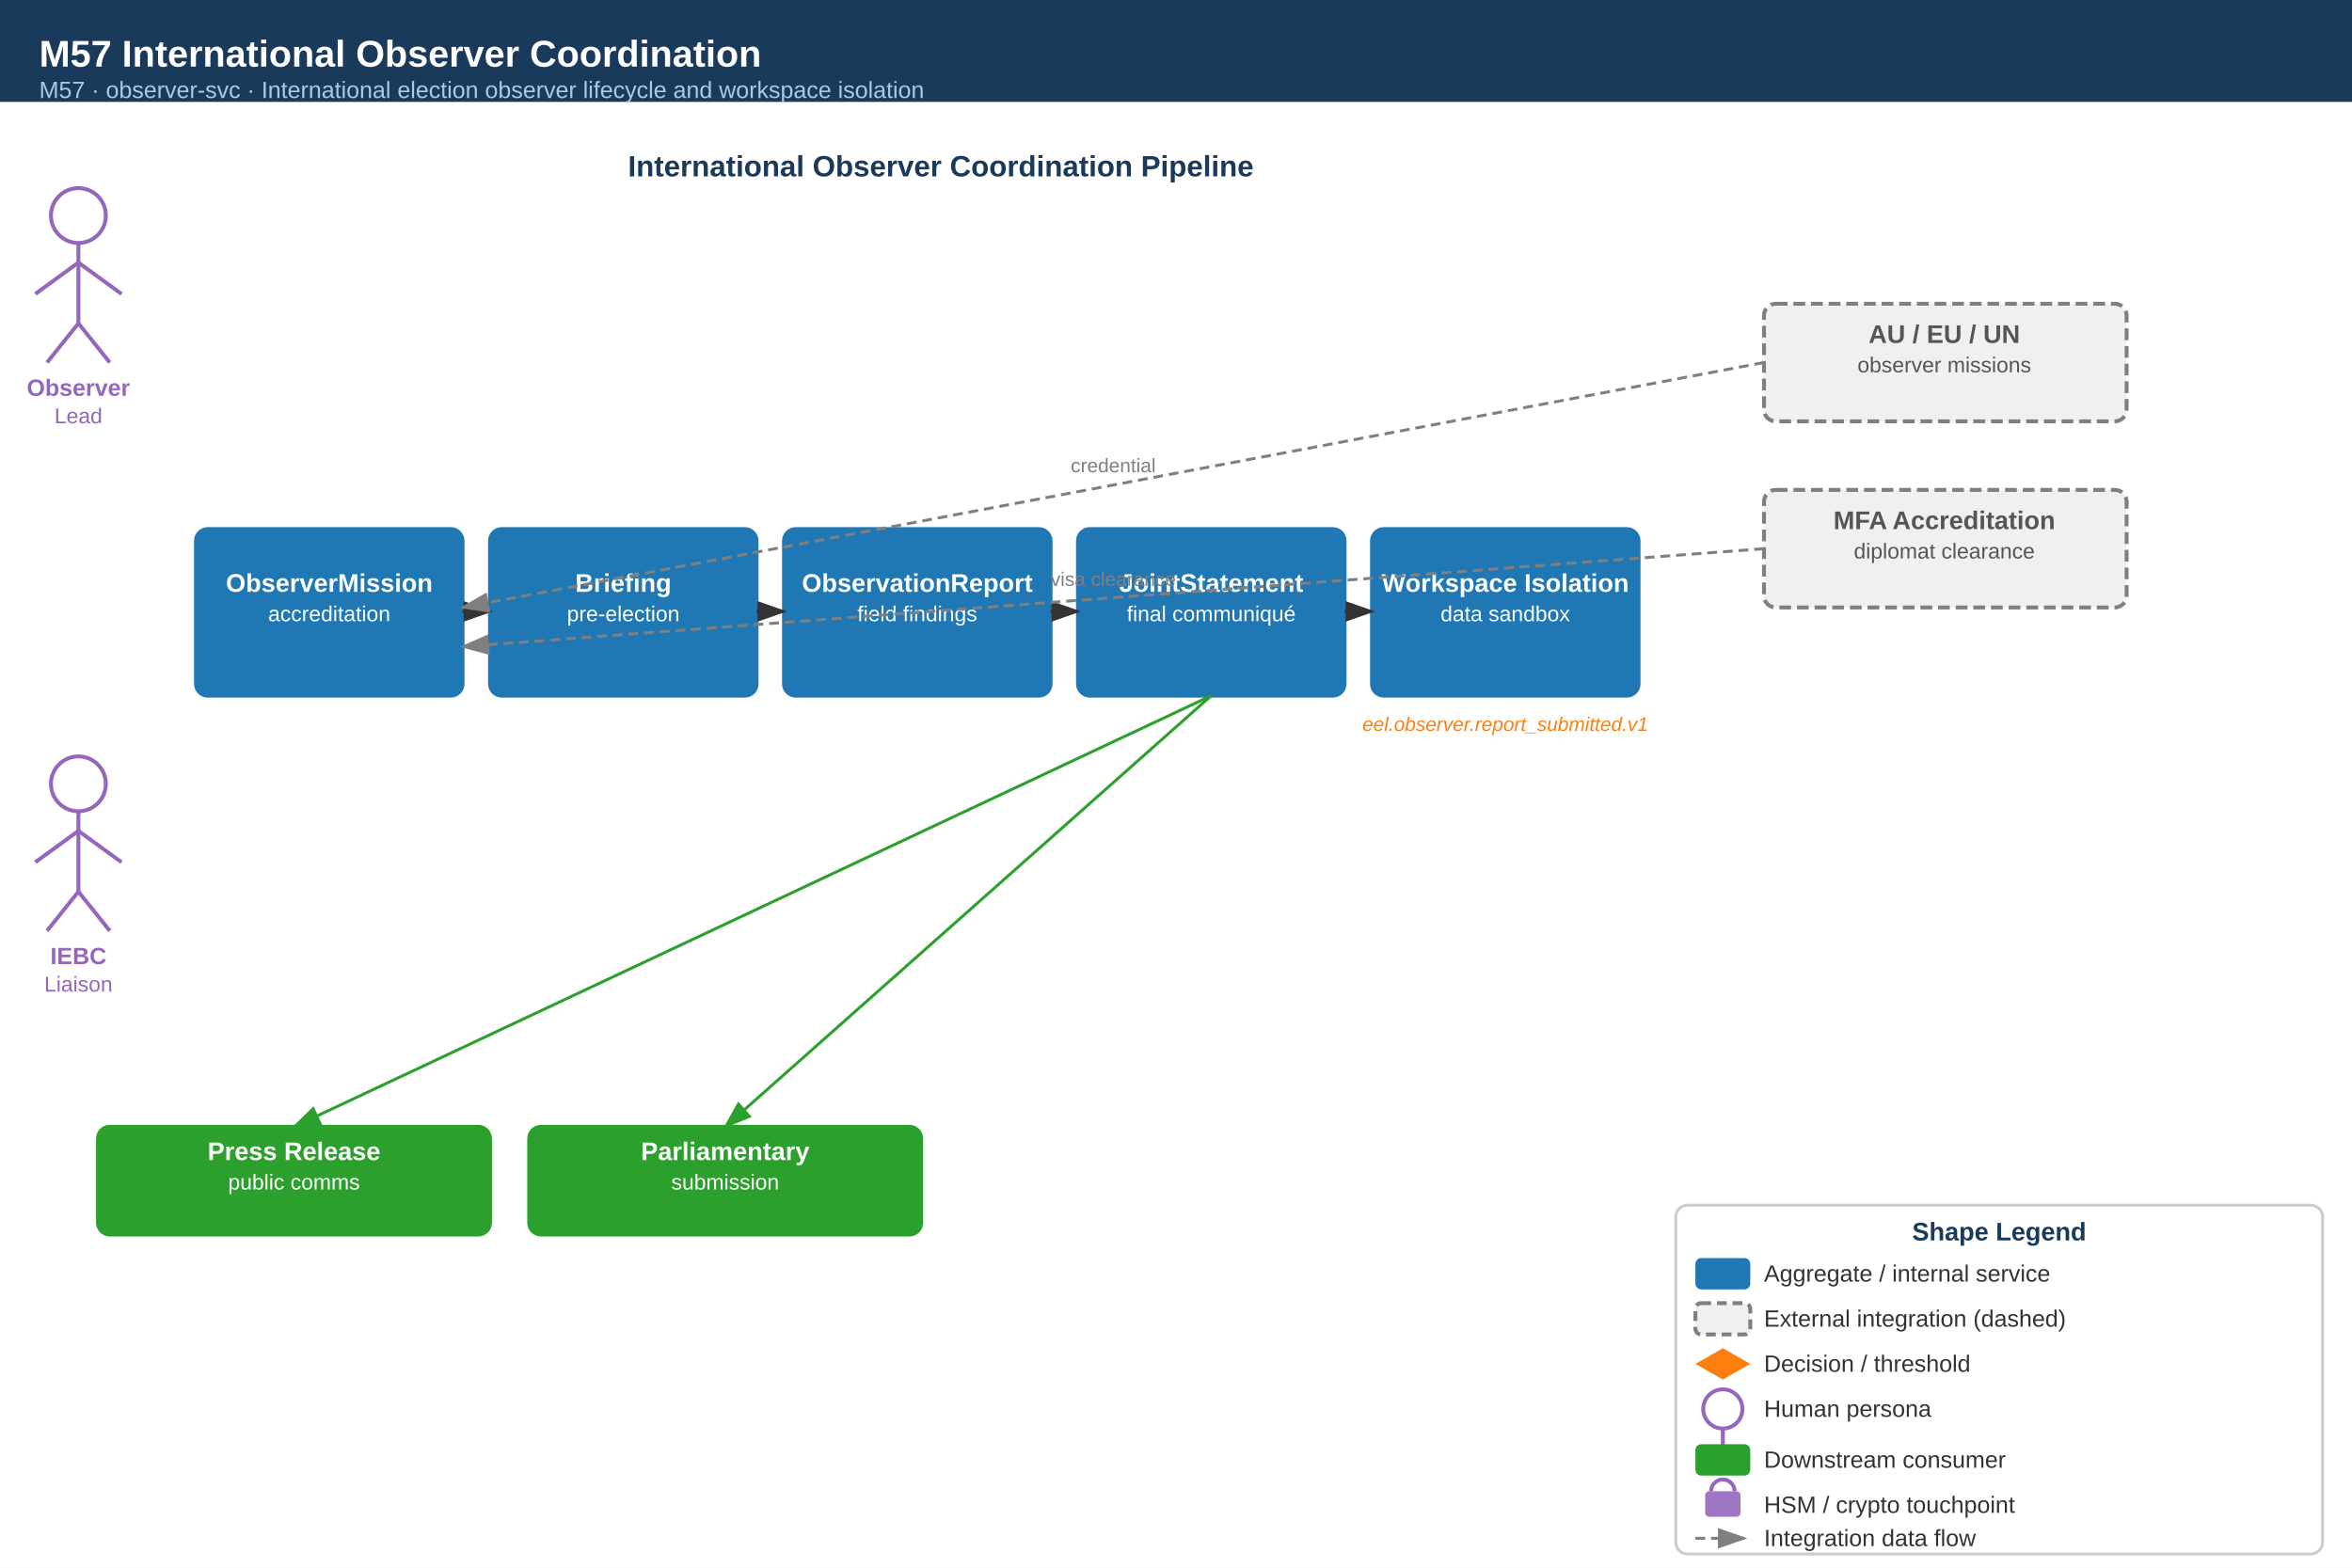
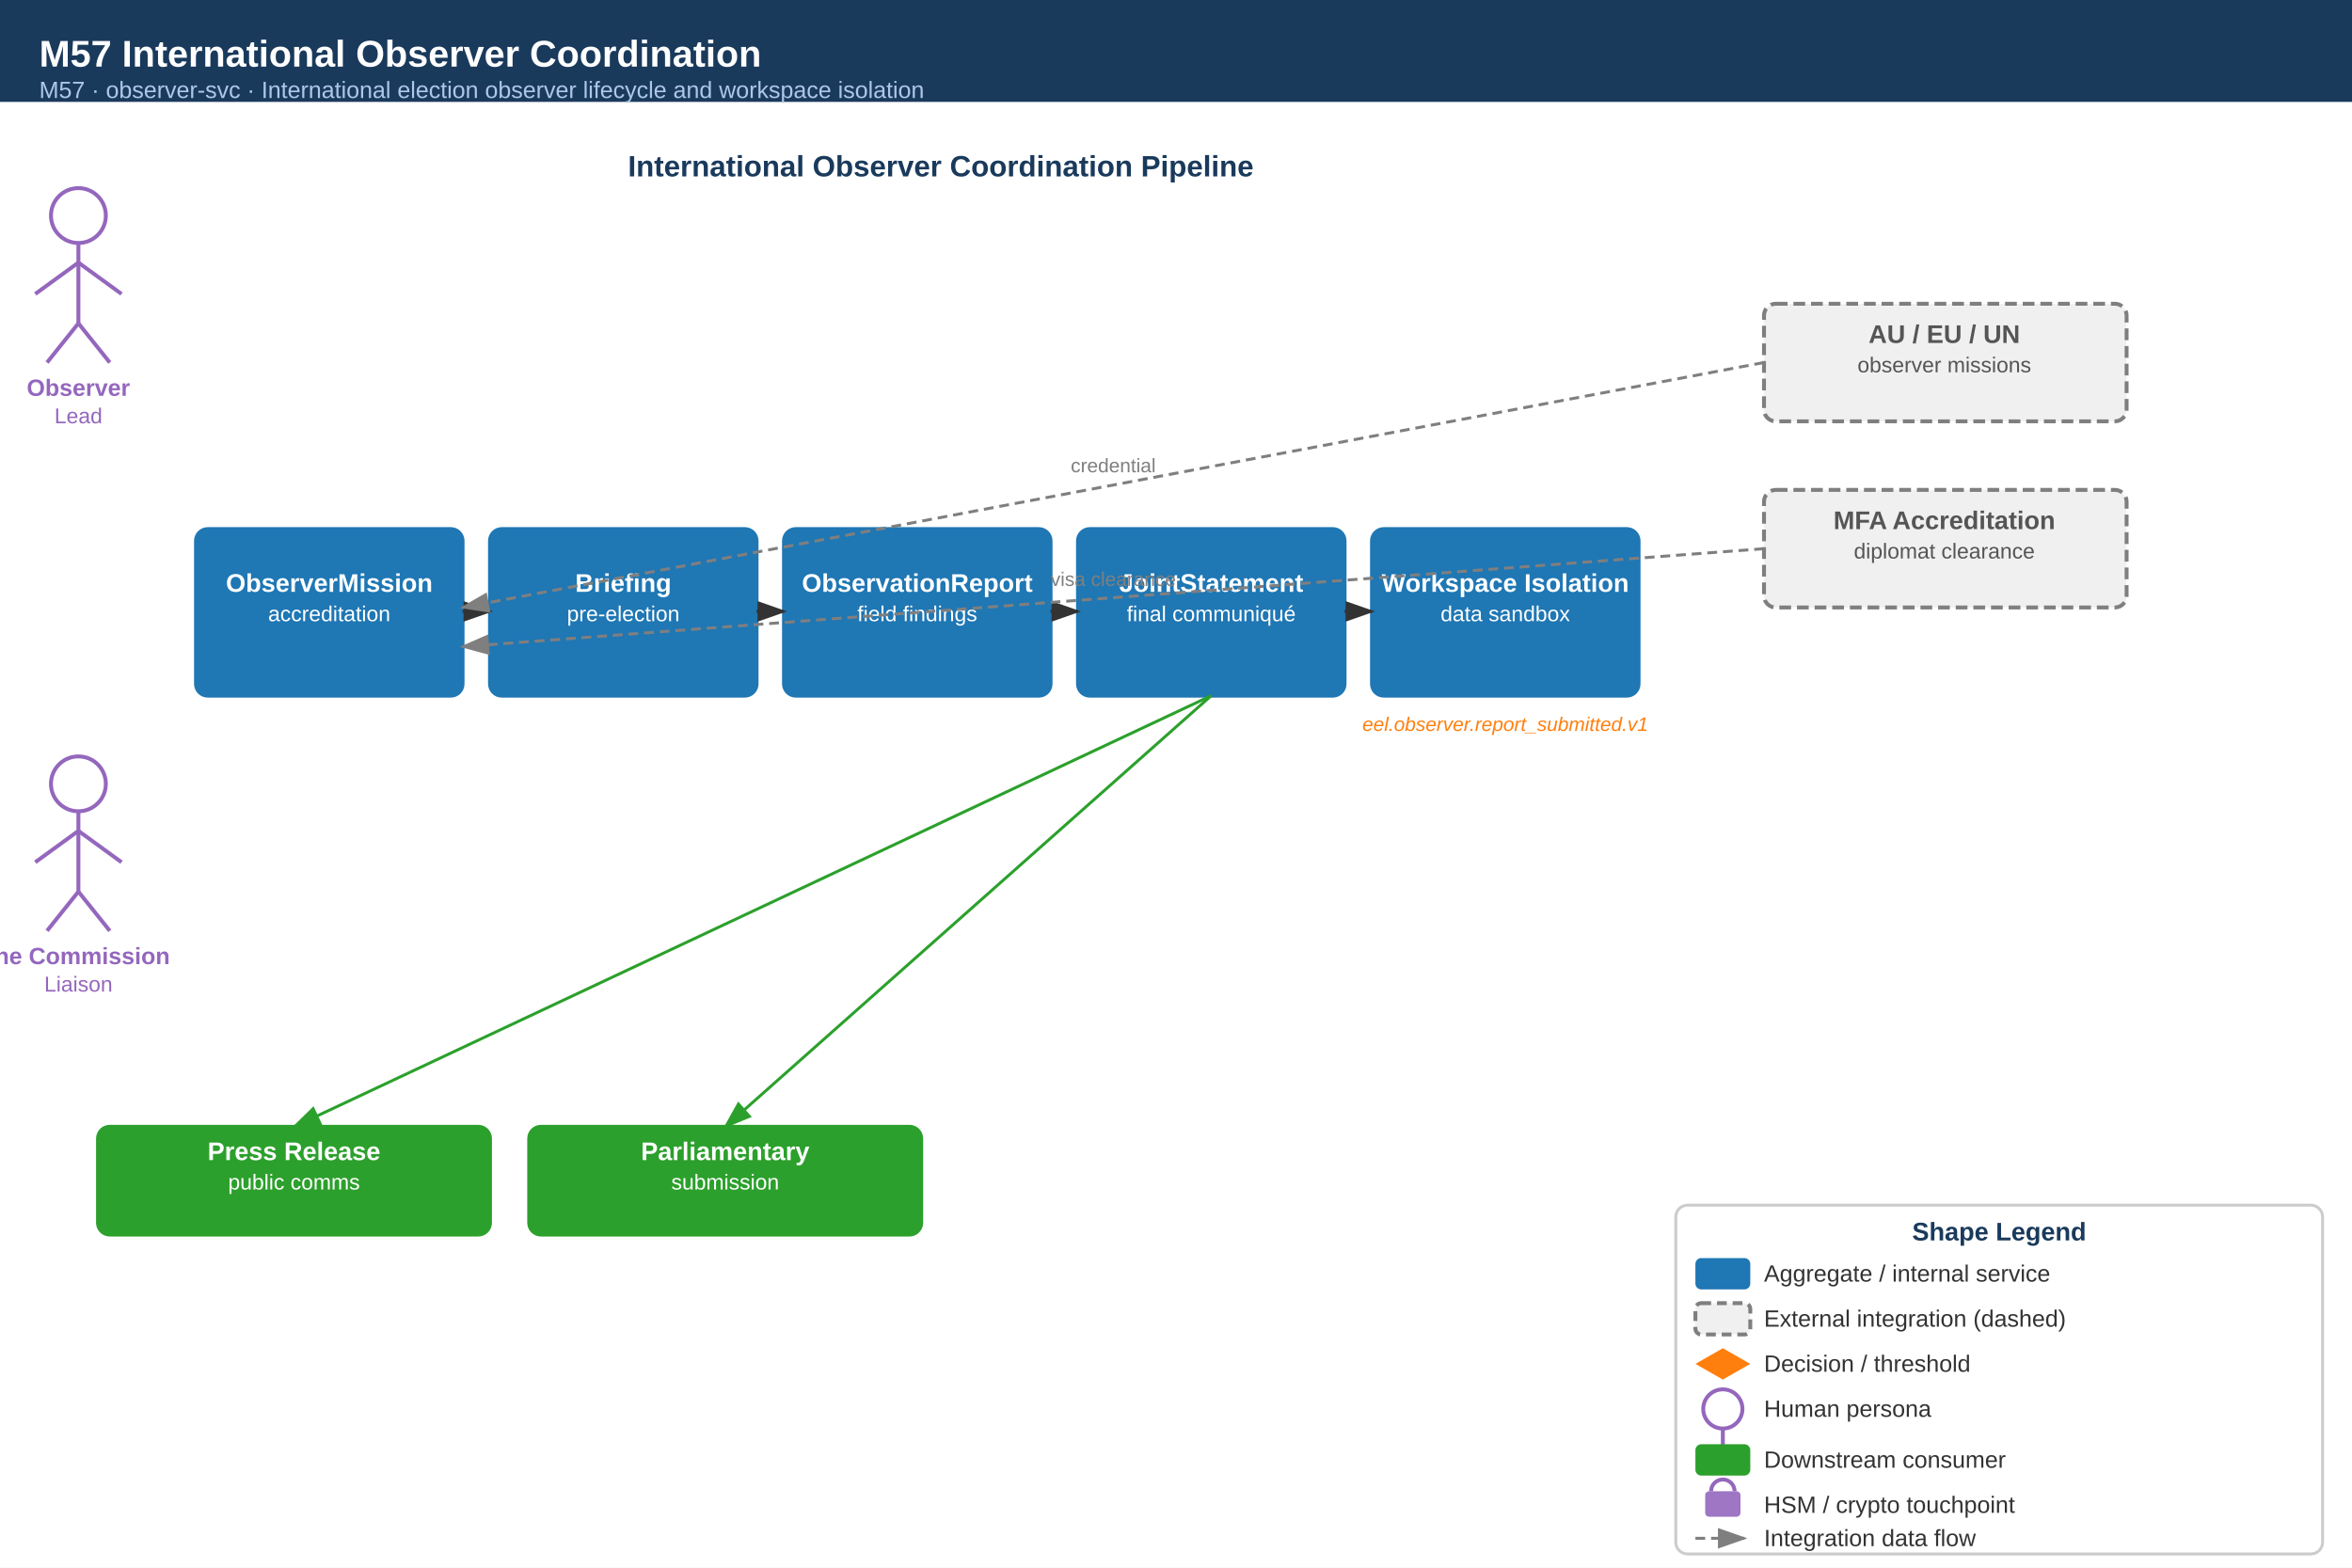
<svg xmlns="http://www.w3.org/2000/svg" viewBox="0 0 1200 800" font-family="Arial,Helvetica,sans-serif">
  <defs>
    <marker id="arr" markerWidth="10" markerHeight="7" refX="9" refY="3.5" orient="auto">
      <polygon points="0 0, 10 3.5, 0 7" fill="#333" />
    </marker>
    <marker id="arr-g" markerWidth="10" markerHeight="7" refX="9" refY="3.5" orient="auto">
      <polygon points="0 0, 10 3.5, 0 7" fill="#2ca02c" />
    </marker>
    <marker id="arr-gr" markerWidth="10" markerHeight="7" refX="9" refY="3.5" orient="auto">
      <polygon points="0 0, 10 3.5, 0 7" fill="#7f7f7f" />
    </marker>
    <marker id="arr-o" markerWidth="10" markerHeight="7" refX="9" refY="3.5" orient="auto">
      <polygon points="0 0, 10 3.5, 0 7" fill="#ff7f0e" />
    </marker>
    <marker id="arr-p" markerWidth="10" markerHeight="7" refX="9" refY="3.5" orient="auto">
      <polygon points="0 0, 10 3.5, 0 7" fill="#9467bd" />
    </marker>
  </defs>
  <rect width="1200" height="800" fill="white" />
  <rect x="0" y="0" width="1200" height="52" fill="#1a3a5c" />
  <text x="20" y="34" font-size="19" font-weight="bold" fill="white">M57 International Observer Coordination</text>
  <text x="20" y="50" font-size="12" fill="#aec7e8">M57 · observer-svc · International election observer lifecycle and workspace isolation</text>
  <text x="480" y="90" font-size="15" font-weight="bold" text-anchor="middle" fill="#1a3a5c">International Observer Coordination Pipeline</text>
  <circle cx="40" cy="110" r="14" fill="none" stroke="#9467bd" stroke-width="2" />
  <line x1="40" y1="124" x2="40" y2="165" stroke="#9467bd" stroke-width="2" />
  <line x1="40" y1="134" x2="18" y2="150" stroke="#9467bd" stroke-width="2" />
  <line x1="40" y1="134" x2="62" y2="150" stroke="#9467bd" stroke-width="2" />
  <line x1="40" y1="165" x2="24" y2="185" stroke="#9467bd" stroke-width="2" />
  <line x1="40" y1="165" x2="56" y2="185" stroke="#9467bd" stroke-width="2" />
  <text x="40" y="202" font-size="12" text-anchor="middle" fill="#9467bd" font-weight="bold">Observer</text>
  <text x="40" y="216" font-size="11" text-anchor="middle" fill="#9467bd">Lead</text>
  <circle cx="40" cy="400" r="14" fill="none" stroke="#9467bd" stroke-width="2" />
  <line x1="40" y1="414" x2="40" y2="455" stroke="#9467bd" stroke-width="2" />
  <line x1="40" y1="424" x2="18" y2="440" stroke="#9467bd" stroke-width="2" />
  <line x1="40" y1="424" x2="62" y2="440" stroke="#9467bd" stroke-width="2" />
  <line x1="40" y1="455" x2="24" y2="475" stroke="#9467bd" stroke-width="2" />
  <line x1="40" y1="455" x2="56" y2="475" stroke="#9467bd" stroke-width="2" />
-   <text x="40" y="492" font-size="12" text-anchor="middle" fill="#9467bd" font-weight="bold">IEBC</text>
+   <text x="40" y="492" font-size="12" text-anchor="middle" fill="#9467bd" font-weight="bold">the Commission</text>
  <text x="40" y="506" font-size="11" text-anchor="middle" fill="#9467bd">Liaison</text>
  <rect x="100" y="270" width="136" height="85" rx="6" fill="#1f77b4" stroke="#1f77b4" stroke-width="2" />
  <text x="168" y="302" font-size="13" text-anchor="middle" fill="white" font-weight="bold">ObserverMission</text>
  <text x="168" y="317" font-size="11" text-anchor="middle" fill="white">accreditation</text>
  <rect x="250" y="270" width="136" height="85" rx="6" fill="#1f77b4" stroke="#1f77b4" stroke-width="2" />
  <text x="318" y="302" font-size="13" text-anchor="middle" fill="white" font-weight="bold">Briefing</text>
  <text x="318" y="317" font-size="11" text-anchor="middle" fill="white">pre-election</text>
  <rect x="400" y="270" width="136" height="85" rx="6" fill="#1f77b4" stroke="#1f77b4" stroke-width="2" />
  <text x="468" y="302" font-size="13" text-anchor="middle" fill="white" font-weight="bold">ObservationReport</text>
  <text x="468" y="317" font-size="11" text-anchor="middle" fill="white">field findings</text>
  <rect x="550" y="270" width="136" height="85" rx="6" fill="#1f77b4" stroke="#1f77b4" stroke-width="2" />
  <text x="618" y="302" font-size="13" text-anchor="middle" fill="white" font-weight="bold">JointStatement</text>
  <text x="618" y="317" font-size="11" text-anchor="middle" fill="white">final communiqué</text>
  <rect x="700" y="270" width="136" height="85" rx="6" fill="#1f77b4" stroke="#1f77b4" stroke-width="2" />
  <text x="768" y="302" font-size="13" text-anchor="middle" fill="white" font-weight="bold">Workspace Isolation</text>
  <text x="768" y="317" font-size="11" text-anchor="middle" fill="white">data sandbox</text>
  <line x1="236" y1="312" x2="250" y2="312" stroke="#333" stroke-width="1.5" marker-end="url(#arr)" />
  <line x1="386" y1="312" x2="400" y2="312" stroke="#333" stroke-width="1.5" marker-end="url(#arr)" />
  <line x1="536" y1="312" x2="550" y2="312" stroke="#333" stroke-width="1.5" marker-end="url(#arr)" />
  <line x1="686" y1="312" x2="700" y2="312" stroke="#333" stroke-width="1.5" marker-end="url(#arr)" />
  <rect x="900" y="155" width="185" height="60" rx="6" fill="#f0f0f0" stroke="#7f7f7f" stroke-width="2" stroke-dasharray="6,3" />
  <text x="992" y="175" font-size="13" text-anchor="middle" fill="#555" font-weight="bold">AU / EU / UN</text>
  <text x="992" y="190" font-size="11" text-anchor="middle" fill="#555">observer missions</text>
  <line x1="900" y1="185" x2="236" y2="310" stroke="#7f7f7f" stroke-width="1.5" marker-end="url(#arr-gr)" stroke-dasharray="5,3" />
  <text x="568" y="241" font-size="10" text-anchor="middle" fill="#7f7f7f">credential</text>
  <rect x="900" y="250" width="185" height="60" rx="6" fill="#f0f0f0" stroke="#7f7f7f" stroke-width="2" stroke-dasharray="6,3" />
  <text x="992" y="270" font-size="13" text-anchor="middle" fill="#555" font-weight="bold">MFA Accreditation</text>
  <text x="992" y="285" font-size="11" text-anchor="middle" fill="#555">diplomat clearance</text>
  <line x1="900" y1="280" x2="236" y2="330" stroke="#7f7f7f" stroke-width="1.5" marker-end="url(#arr-gr)" stroke-dasharray="5,3" />
  <text x="568" y="299" font-size="10" text-anchor="middle" fill="#7f7f7f">visa clearance</text>
  <text x="768" y="373" font-size="10" text-anchor="middle" fill="#ff7f0e" font-style="italic">eel.observer.report_submitted.v1</text>
  <rect x="50" y="575" width="200" height="55" rx="6" fill="#2ca02c" stroke="#2ca02c" stroke-width="2" />
  <text x="150" y="592" font-size="13" text-anchor="middle" fill="white" font-weight="bold">Press Release</text>
  <text x="150" y="607" font-size="11" text-anchor="middle" fill="white">public comms</text>
  <rect x="270" y="575" width="200" height="55" rx="6" fill="#2ca02c" stroke="#2ca02c" stroke-width="2" />
  <text x="370" y="592" font-size="13" text-anchor="middle" fill="white" font-weight="bold">Parliamentary</text>
  <text x="370" y="607" font-size="11" text-anchor="middle" fill="white">submission</text>
  <line x1="618" y1="355" x2="150" y2="575" stroke="#2ca02c" stroke-width="1.5" marker-end="url(#arr-g)" />
  <line x1="618" y1="355" x2="370" y2="575" stroke="#2ca02c" stroke-width="1.5" marker-end="url(#arr-g)" />
  <rect x="855" y="615" width="330" height="178" rx="6" fill="white" stroke="#ccc" stroke-width="1.5" />
  <text x="1020" y="633" font-size="13" font-weight="bold" text-anchor="middle" fill="#1a3a5c">Shape Legend</text>
  <rect x="865" y="642" width="28" height="16" rx="3" fill="#1f77b4" />
  <text x="900" y="654" font-size="12" fill="#333">Aggregate / internal service</text>
  <rect x="865" y="665" width="28" height="16" rx="3" fill="#f0f0f0" stroke="#7f7f7f" stroke-dasharray="5,3" stroke-width="2" />
  <text x="900" y="677" font-size="12" fill="#333">External integration (dashed)</text>
  <polygon points="879,688 893,696 879,704 865,696" fill="#ff7f0e" />
  <text x="900" y="700" font-size="12" fill="#333">Decision / threshold</text>
  <circle cx="879" cy="719" r="10" fill="none" stroke="#9467bd" stroke-width="2" />
  <line x1="879" y1="729" x2="879" y2="739" stroke="#9467bd" stroke-width="2" />
  <text x="900" y="723" font-size="12" fill="#333">Human persona</text>
  <rect x="865" y="737" width="28" height="16" rx="3" fill="#2ca02c" />
  <text x="900" y="749" font-size="12" fill="#333">Downstream consumer</text>
  <rect x="870" y="761" width="18" height="13" rx="2" fill="#9467bd" opacity="0.9" />
  <path d="M 873 761 a 6 6 0 0 1 12 0" fill="none" stroke="#9467bd" stroke-width="2" />
  <text x="900" y="772" font-size="12" fill="#333">HSM / crypto touchpoint</text>
  <line x1="865" y1="785" x2="890" y2="785" stroke="#7f7f7f" stroke-width="1.5" marker-end="url(#arr-gr)" stroke-dasharray="5,3" />
  <text x="900" y="789" font-size="12" fill="#333">Integration data flow</text>
</svg>
